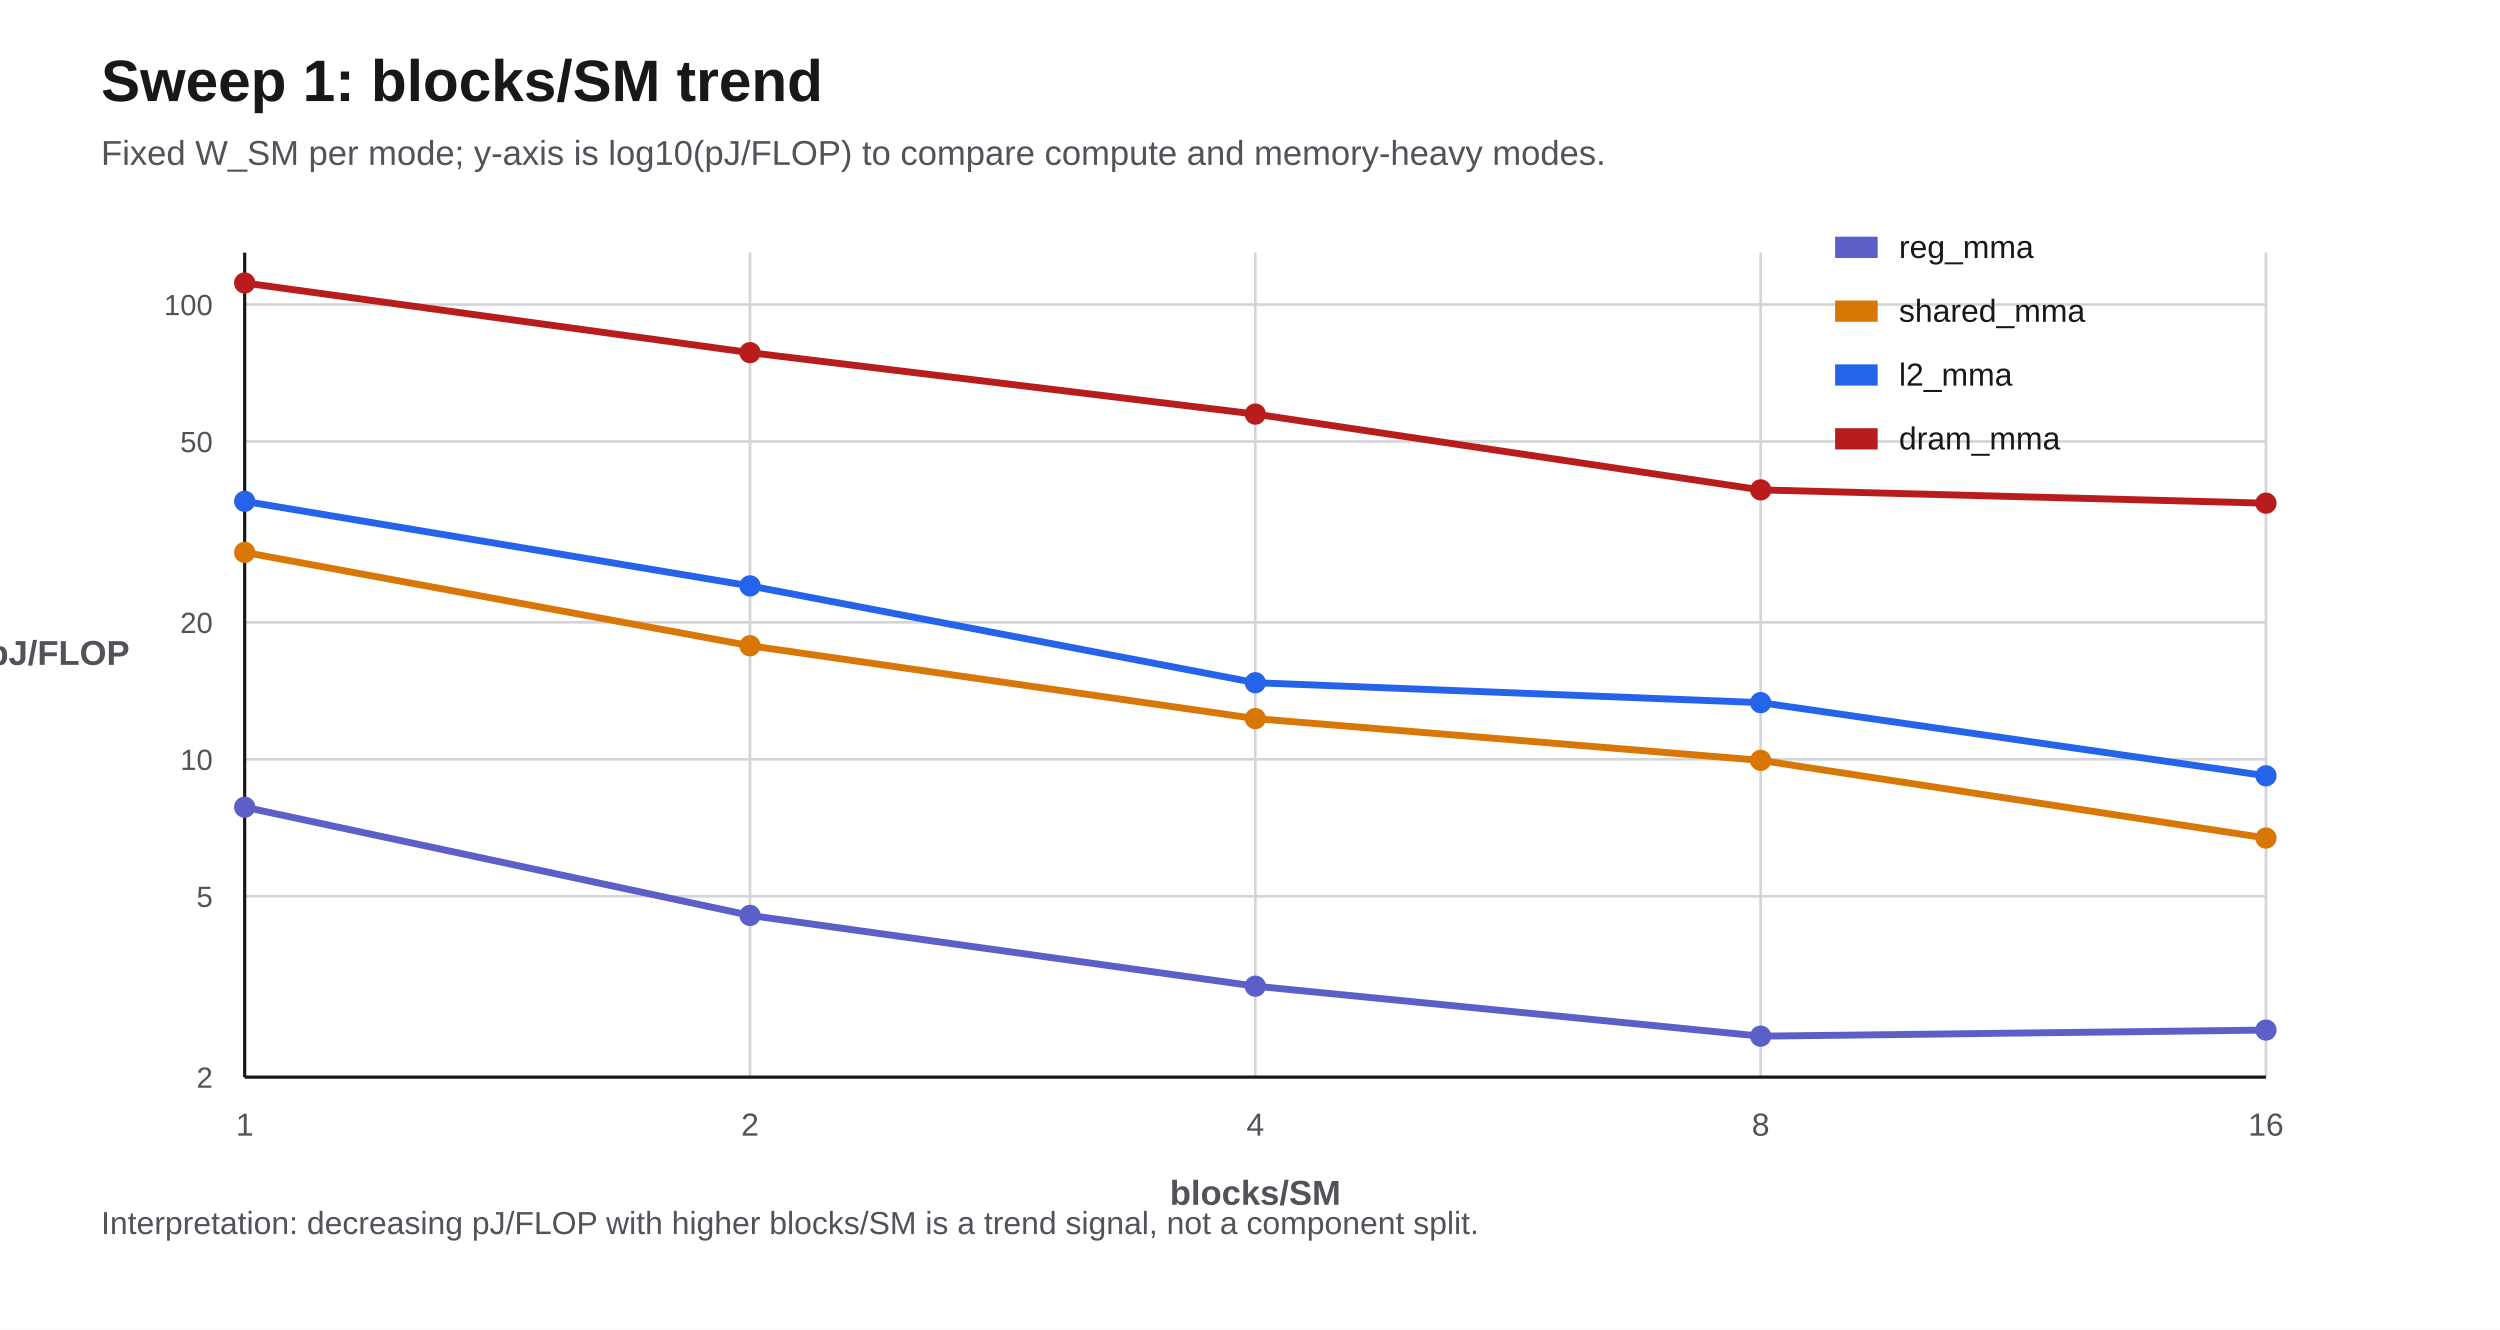
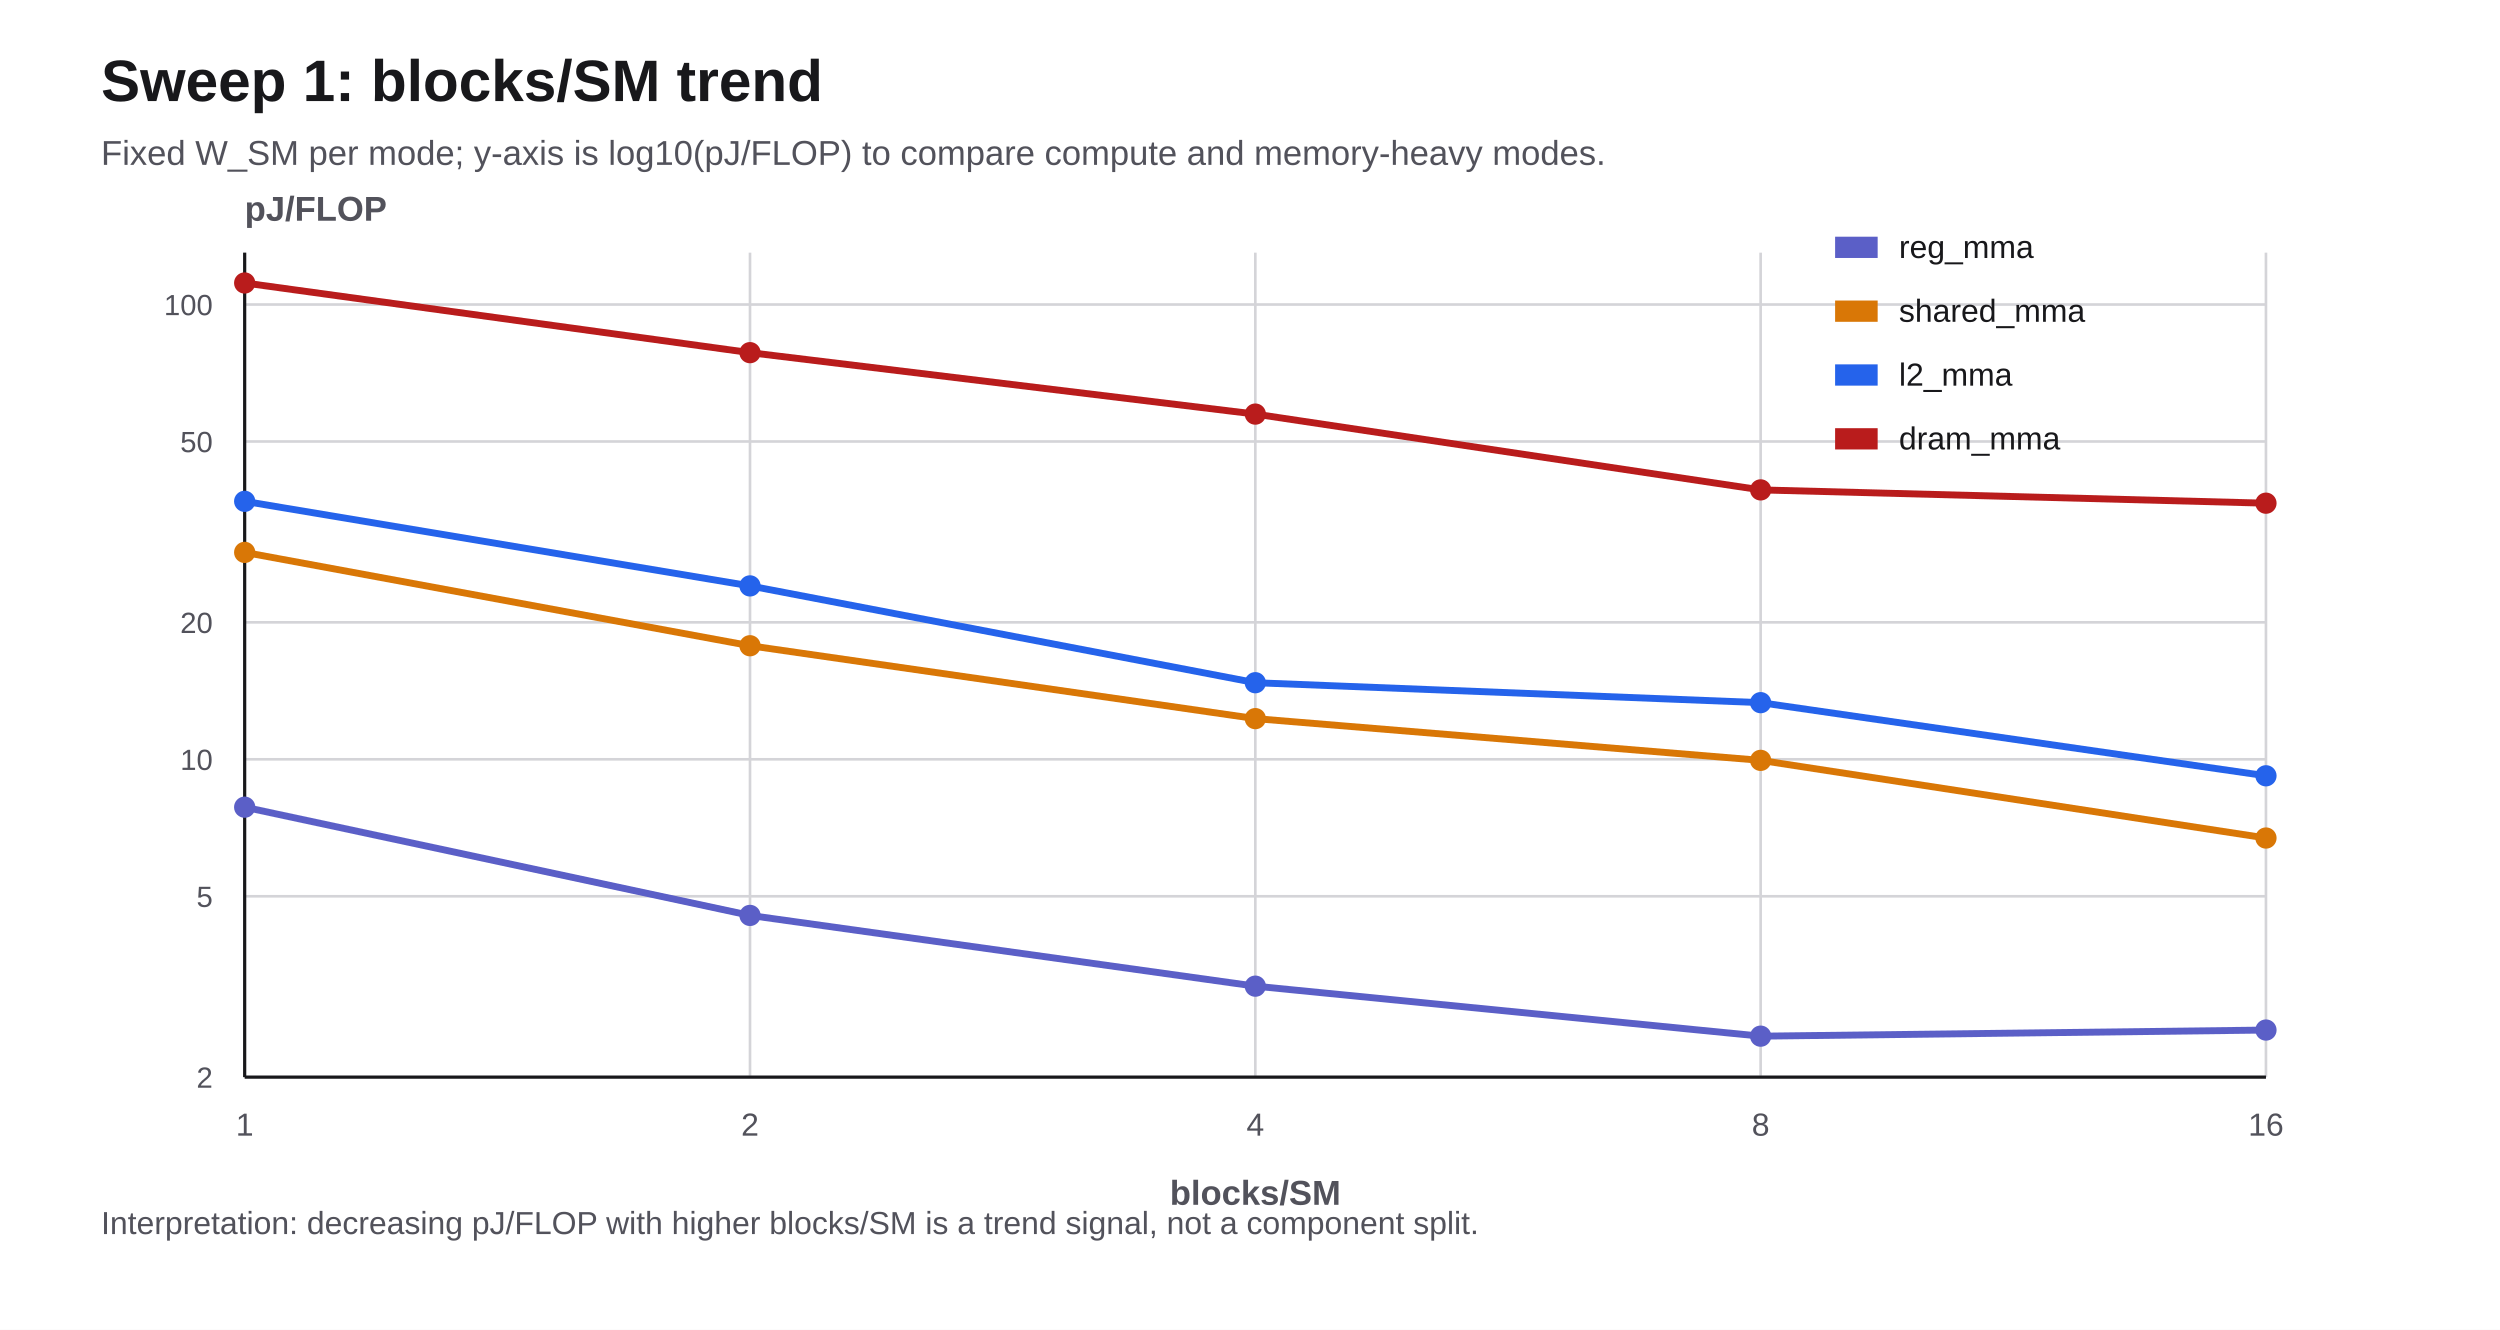
<svg xmlns="http://www.w3.org/2000/svg" width="940" height="500" viewBox="0 0 940 500">
  <rect width="100%" height="100%" fill="#FFFFFF" />
  <text x="38.0" y="38.0" font-family="Arial, sans-serif" font-size="22" font-weight="700" fill="#18181B" text-anchor="start">Sweep 1: blocks/SM trend</text>
  <text x="38.0" y="62.0" font-family="Arial, sans-serif" font-size="13" font-weight="400" fill="#52525B" text-anchor="start">Fixed W_SM per mode; y-axis is log10(pJ/FLOP) to compare compute and memory-heavy modes.</text>
  <line x1="92.0" y1="405.0" x2="852.0" y2="405.0" stroke="#D4D4D8" stroke-width="1.0" />
  <text x="80.0" y="409.0" font-family="Arial, sans-serif" font-size="11" font-weight="400" fill="#52525B" text-anchor="end">2</text>
  <line x1="92.0" y1="337.0" x2="852.0" y2="337.0" stroke="#D4D4D8" stroke-width="1.0" />
  <text x="80.0" y="341.0" font-family="Arial, sans-serif" font-size="11" font-weight="400" fill="#52525B" text-anchor="end">5</text>
  <line x1="92.0" y1="285.5" x2="852.0" y2="285.5" stroke="#D4D4D8" stroke-width="1.0" />
  <text x="80.0" y="289.5" font-family="Arial, sans-serif" font-size="11" font-weight="400" fill="#52525B" text-anchor="end">10</text>
  <line x1="92.0" y1="234.0" x2="852.0" y2="234.0" stroke="#D4D4D8" stroke-width="1.0" />
  <text x="80.0" y="238.0" font-family="Arial, sans-serif" font-size="11" font-weight="400" fill="#52525B" text-anchor="end">20</text>
  <line x1="92.0" y1="166.0" x2="852.0" y2="166.0" stroke="#D4D4D8" stroke-width="1.0" />
  <text x="80.0" y="170.0" font-family="Arial, sans-serif" font-size="11" font-weight="400" fill="#52525B" text-anchor="end">50</text>
  <line x1="92.0" y1="114.5" x2="852.0" y2="114.5" stroke="#D4D4D8" stroke-width="1.0" />
  <text x="80.0" y="118.5" font-family="Arial, sans-serif" font-size="11" font-weight="400" fill="#52525B" text-anchor="end">100</text>
  <line x1="92.0" y1="95.0" x2="92.0" y2="405.0" stroke="#D4D4D8" stroke-width="1.0" />
  <text x="92.0" y="427.0" font-family="Arial, sans-serif" font-size="12" font-weight="400" fill="#52525B" text-anchor="middle">1</text>
  <line x1="282.0" y1="95.0" x2="282.0" y2="405.0" stroke="#D4D4D8" stroke-width="1.0" />
  <text x="282.0" y="427.0" font-family="Arial, sans-serif" font-size="12" font-weight="400" fill="#52525B" text-anchor="middle">2</text>
  <line x1="472.0" y1="95.0" x2="472.0" y2="405.0" stroke="#D4D4D8" stroke-width="1.0" />
  <text x="472.0" y="427.0" font-family="Arial, sans-serif" font-size="12" font-weight="400" fill="#52525B" text-anchor="middle">4</text>
  <line x1="662.0" y1="95.0" x2="662.0" y2="405.0" stroke="#D4D4D8" stroke-width="1.0" />
  <text x="662.0" y="427.0" font-family="Arial, sans-serif" font-size="12" font-weight="400" fill="#52525B" text-anchor="middle">8</text>
  <line x1="852.0" y1="95.0" x2="852.0" y2="405.0" stroke="#D4D4D8" stroke-width="1.0" />
  <text x="852.0" y="427.0" font-family="Arial, sans-serif" font-size="12" font-weight="400" fill="#52525B" text-anchor="middle">16</text>
  <line x1="92.0" y1="405.0" x2="852.0" y2="405.0" stroke="#18181B" stroke-width="1.2" />
  <line x1="92.0" y1="95.0" x2="92.0" y2="405.0" stroke="#18181B" stroke-width="1.2" />
  <text x="472.0" y="453.0" font-family="Arial, sans-serif" font-size="13" font-weight="700" fill="#52525B" text-anchor="middle">blocks/SM</text>
-   <text x="22.0" y="250.0" font-family="Arial, sans-serif" font-size="13" font-weight="700" fill="#52525B" text-anchor="middle">pJ/FLOP</text>
+   <text x="92.0" y="83.0" font-family="Arial, sans-serif" font-size="13" font-weight="700" fill="#52525B" text-anchor="start">pJ/FLOP</text>
  <polyline points="92.0,303.5 282.0,344.2 472.0,370.8 662.0,389.6 852.0,387.3" fill="none" stroke="#5B5FC7" stroke-width="2.6" />
  <circle cx="92.0" cy="303.5" r="4.0" fill="#5B5FC7" />
  <circle cx="282.0" cy="344.2" r="4.0" fill="#5B5FC7" />
  <circle cx="472.0" cy="370.8" r="4.0" fill="#5B5FC7" />
  <circle cx="662.0" cy="389.6" r="4.0" fill="#5B5FC7" />
  <circle cx="852.0" cy="387.3" r="4.0" fill="#5B5FC7" />
  <polyline points="92.0,207.7 282.0,242.8 472.0,270.2 662.0,285.9 852.0,315.1" fill="none" stroke="#D97706" stroke-width="2.6" />
  <circle cx="92.0" cy="207.7" r="4.0" fill="#D97706" />
  <circle cx="282.0" cy="242.8" r="4.0" fill="#D97706" />
  <circle cx="472.0" cy="270.2" r="4.0" fill="#D97706" />
  <circle cx="662.0" cy="285.9" r="4.0" fill="#D97706" />
  <circle cx="852.0" cy="315.1" r="4.0" fill="#D97706" />
  <polyline points="92.0,188.5 282.0,220.3 472.0,256.7 662.0,264.2 852.0,291.7" fill="none" stroke="#2563EB" stroke-width="2.6" />
  <circle cx="92.0" cy="188.5" r="4.0" fill="#2563EB" />
  <circle cx="282.0" cy="220.3" r="4.0" fill="#2563EB" />
  <circle cx="472.0" cy="256.7" r="4.0" fill="#2563EB" />
  <circle cx="662.0" cy="264.2" r="4.0" fill="#2563EB" />
  <circle cx="852.0" cy="291.7" r="4.0" fill="#2563EB" />
  <polyline points="92.0,106.4 282.0,132.6 472.0,155.7 662.0,184.2 852.0,189.2" fill="none" stroke="#B91C1C" stroke-width="2.6" />
  <circle cx="92.0" cy="106.4" r="4.0" fill="#B91C1C" />
  <circle cx="282.0" cy="132.6" r="4.0" fill="#B91C1C" />
  <circle cx="472.0" cy="155.7" r="4.0" fill="#B91C1C" />
  <circle cx="662.0" cy="184.2" r="4.0" fill="#B91C1C" />
  <circle cx="852.0" cy="189.2" r="4.0" fill="#B91C1C" />
  <rect x="690.0" y="89.0" width="16.0" height="8.0" fill="#5B5FC7" />
  <text x="714.0" y="97.0" font-family="Arial, sans-serif" font-size="12" font-weight="400" fill="#18181B" text-anchor="start">reg_mma</text>
  <rect x="690.0" y="113.0" width="16.0" height="8.0" fill="#D97706" />
  <text x="714.0" y="121.0" font-family="Arial, sans-serif" font-size="12" font-weight="400" fill="#18181B" text-anchor="start">shared_mma</text>
  <rect x="690.0" y="137.0" width="16.0" height="8.0" fill="#2563EB" />
  <text x="714.0" y="145.0" font-family="Arial, sans-serif" font-size="12" font-weight="400" fill="#18181B" text-anchor="start">l2_mma</text>
  <rect x="690.0" y="161.0" width="16.0" height="8.0" fill="#B91C1C" />
  <text x="714.0" y="169.0" font-family="Arial, sans-serif" font-size="12" font-weight="400" fill="#18181B" text-anchor="start">dram_mma</text>
  <text x="38.0" y="464.0" font-family="Arial, sans-serif" font-size="12" font-weight="400" fill="#52525B" text-anchor="start">Interpretation: decreasing pJ/FLOP with higher blocks/SM is a trend signal, not a component split.</text>
</svg>
